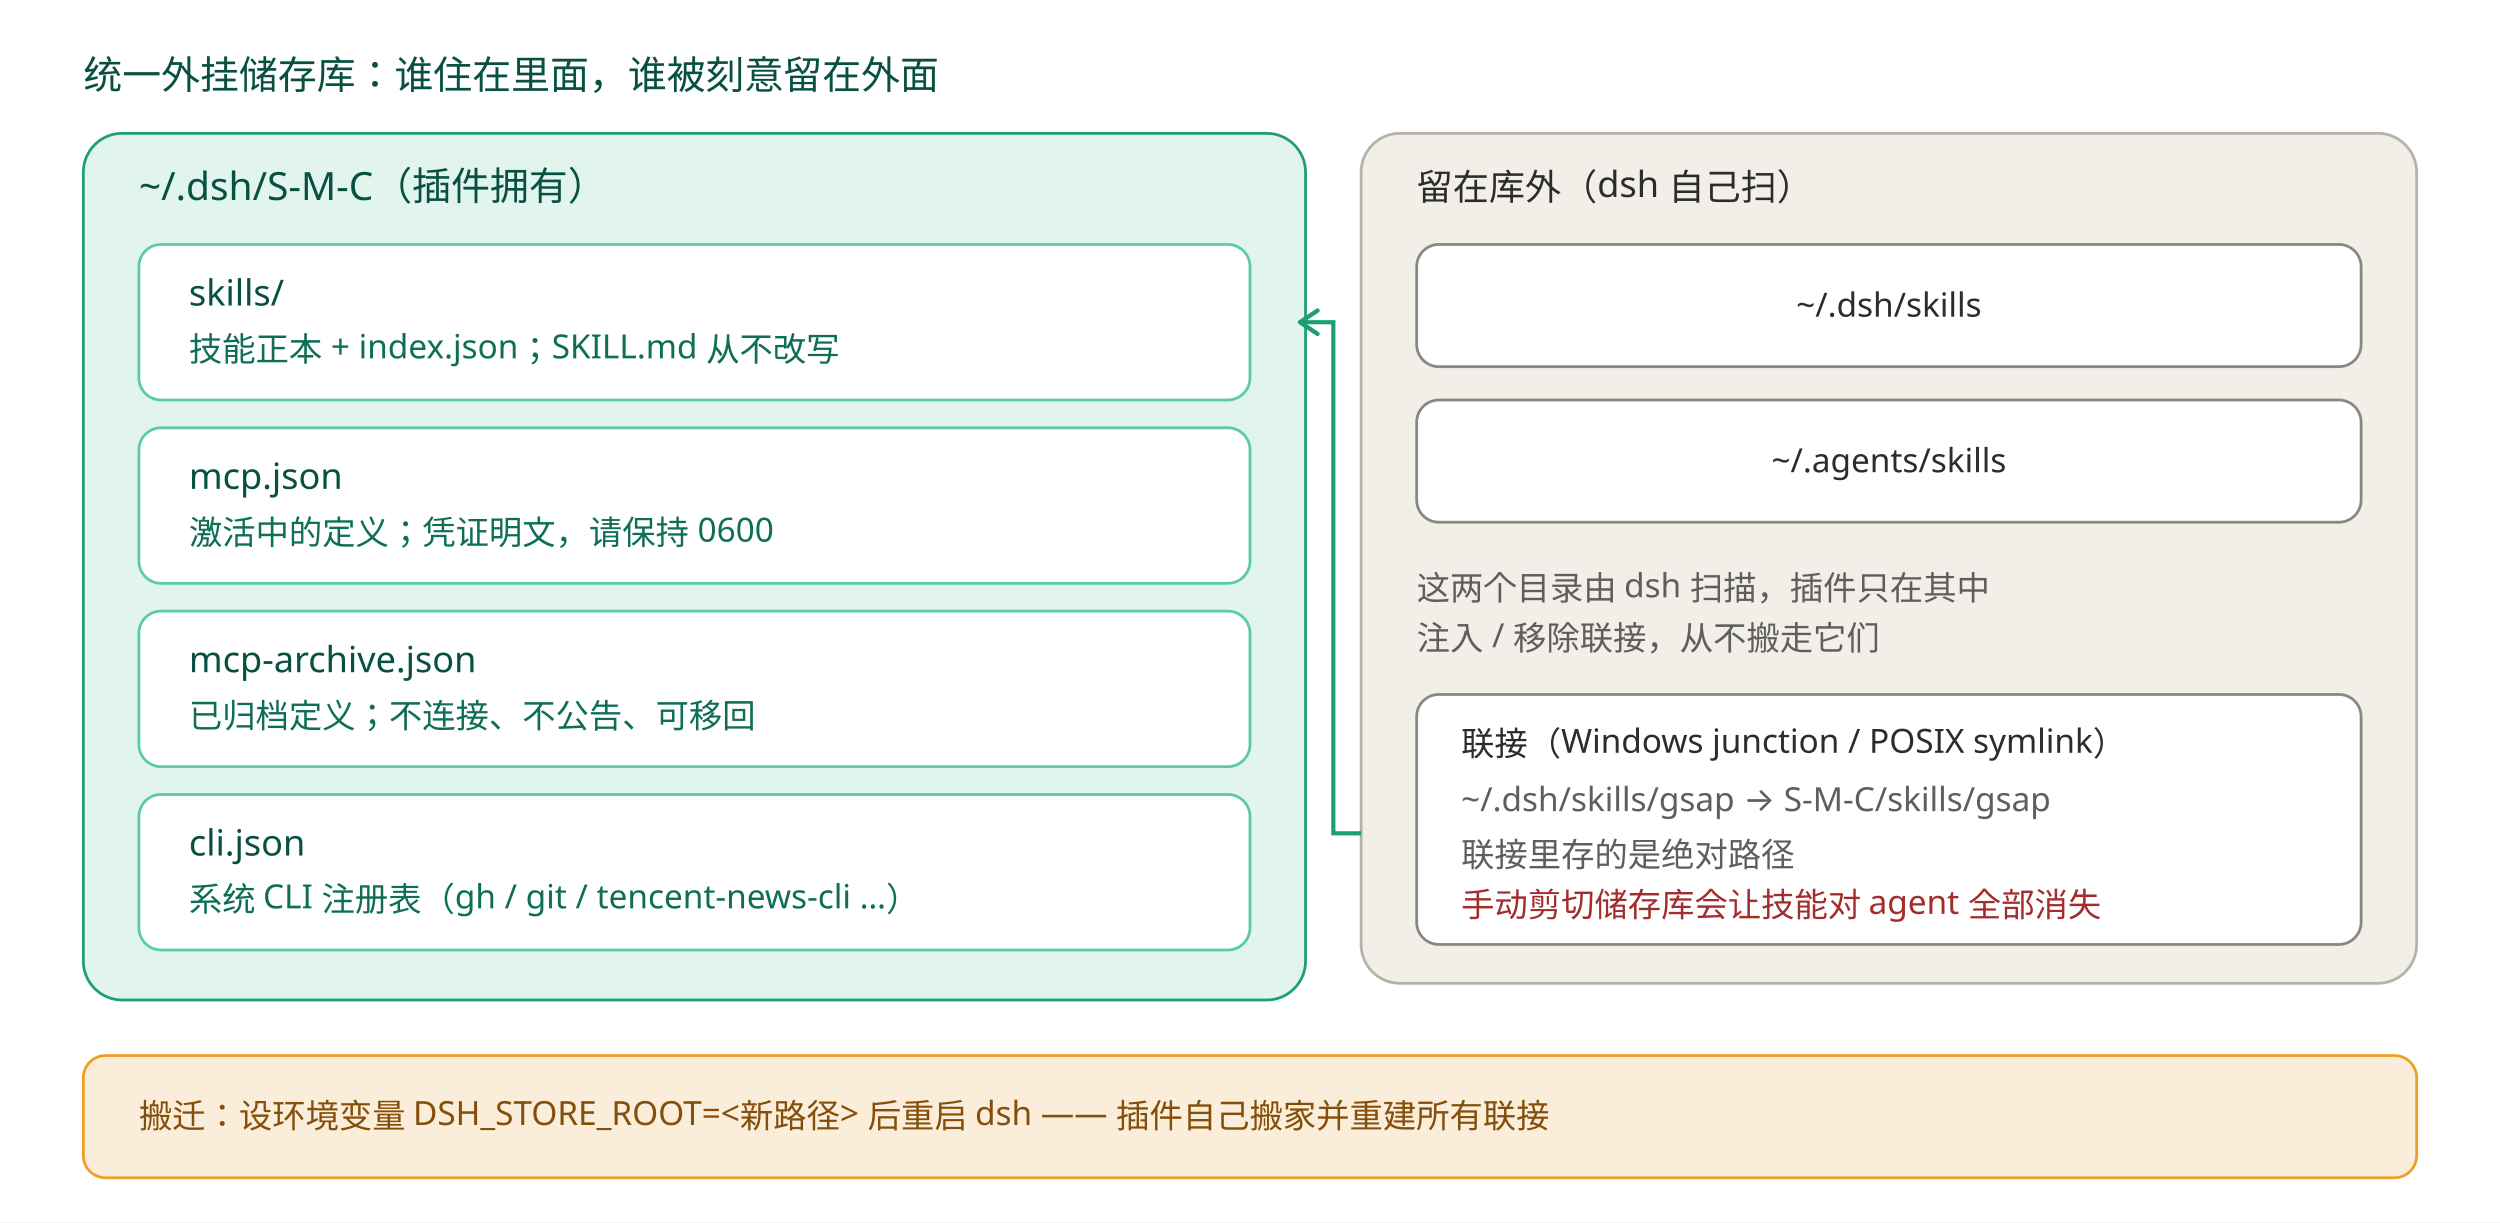
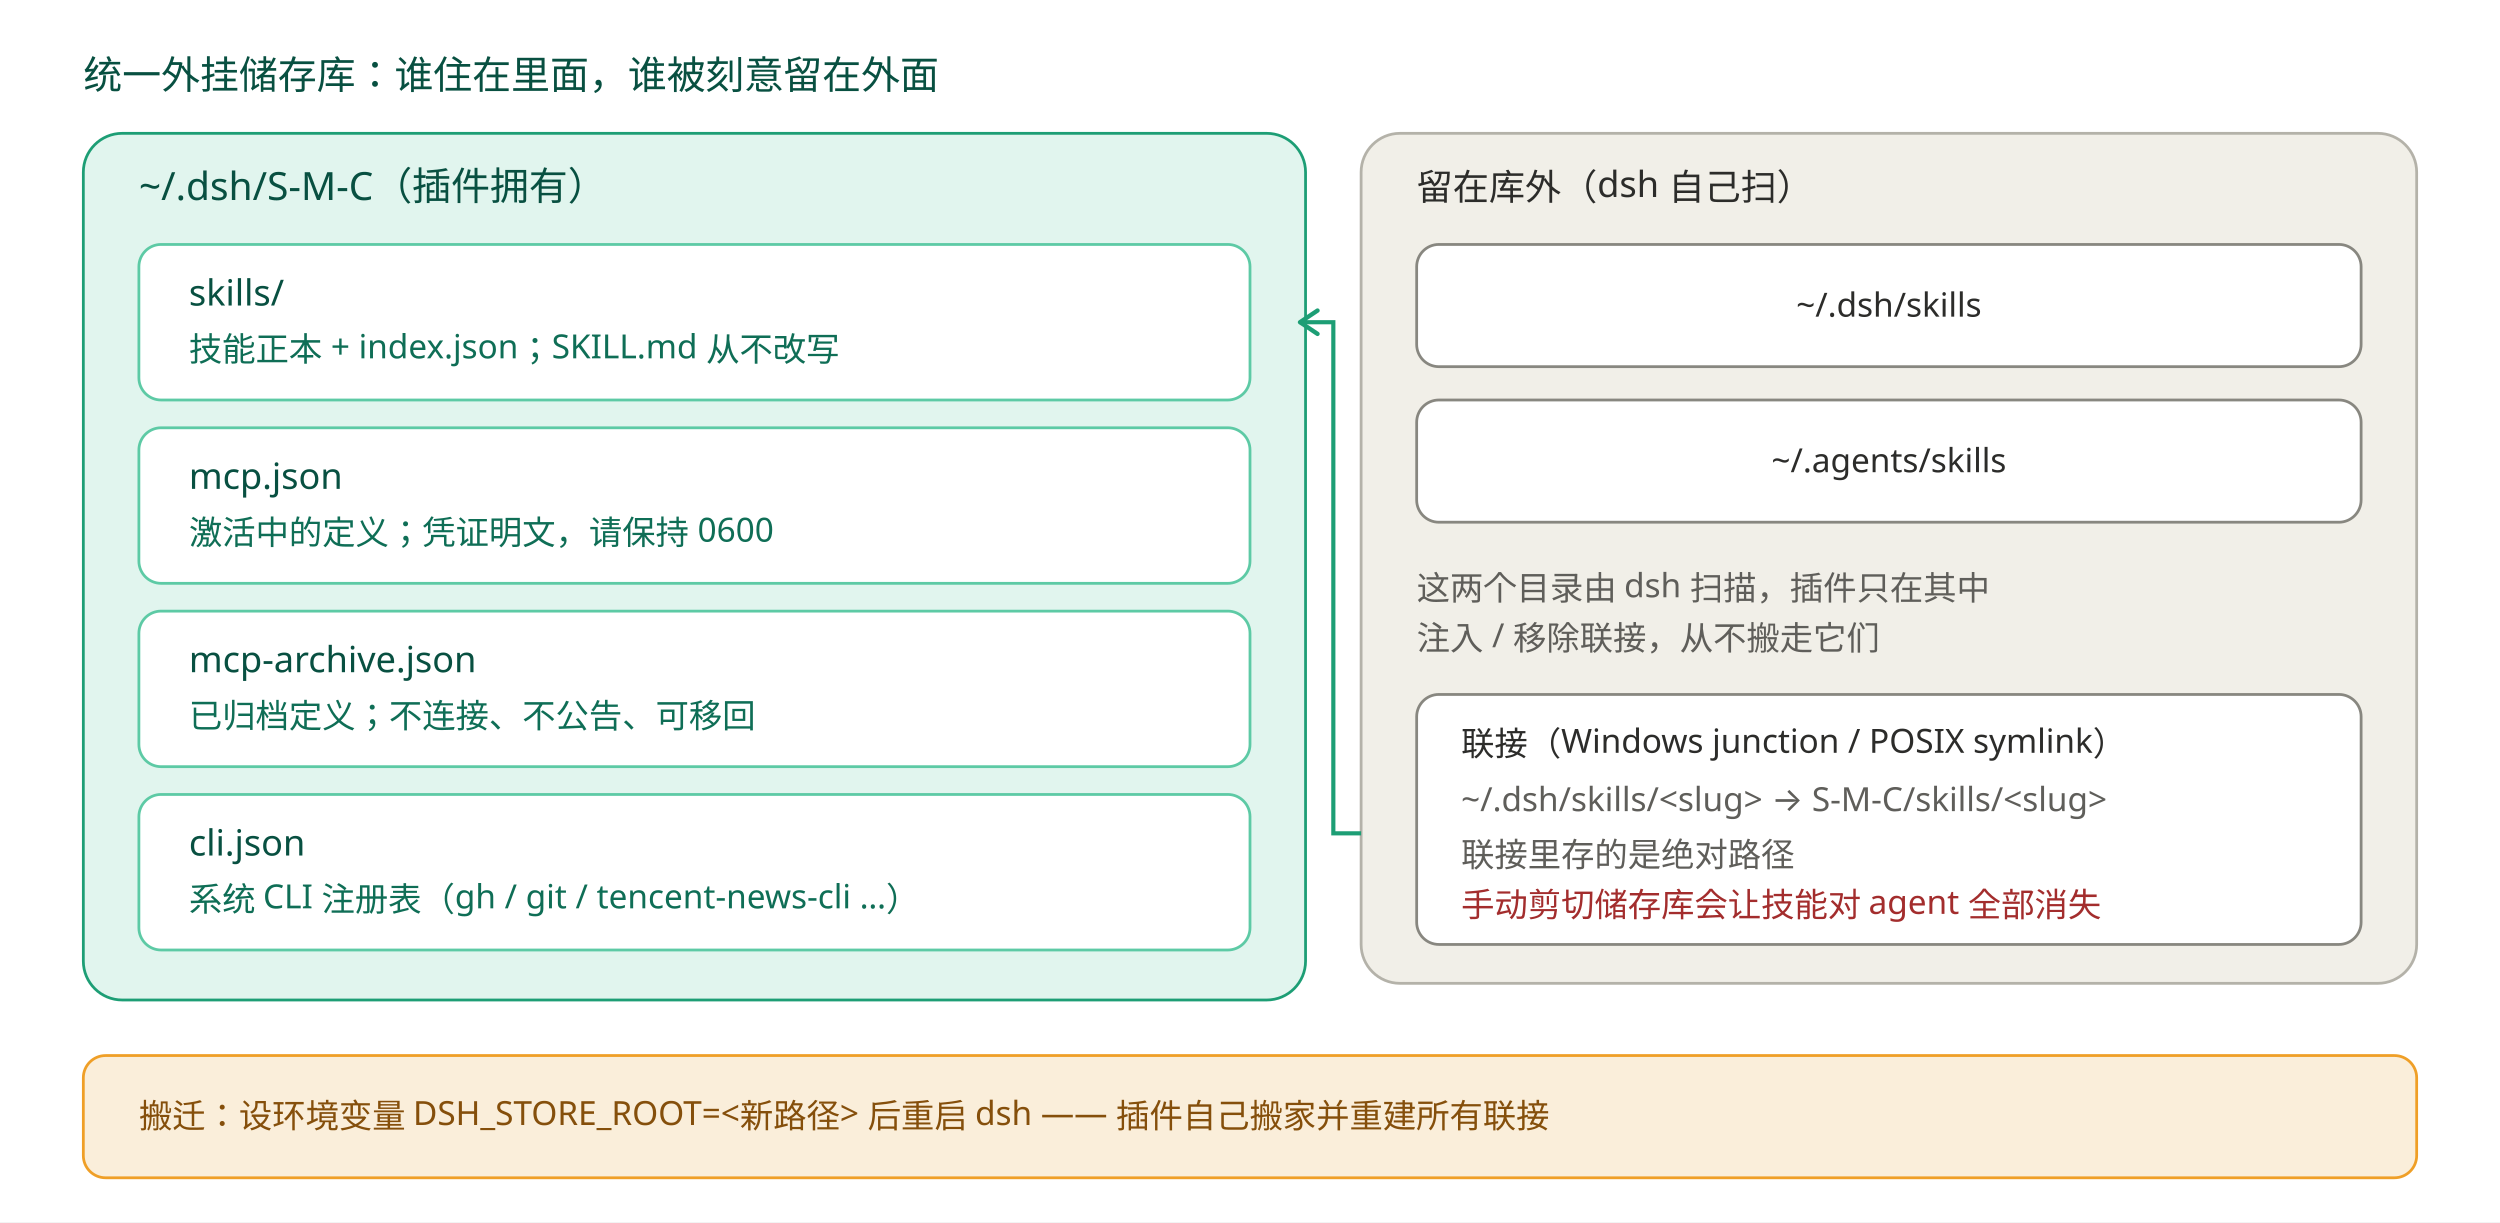
<svg xmlns="http://www.w3.org/2000/svg" viewBox="0 0 900 440" width="900" height="440" role="img" aria-label="统一外挂储存库布局">
  <defs>
    <marker id="ar" viewBox="0 0 10 10" refX="8" refY="5" markerWidth="7" markerHeight="7" orient="auto-start-reverse">
      <path d="M2 1L8 5L2 9" fill="none" stroke="context-stroke" stroke-width="1.5" stroke-linecap="round" stroke-linejoin="round" />
    </marker>
  </defs>
  <rect x="0" y="0" width="900" height="440" fill="#FFFFFF" />
  <text x="30" y="32" font-family="'Segoe UI', system-ui, -apple-system, 'Microsoft YaHei', sans-serif" font-size="14" font-weight="500" fill="#085041">统一外挂储存库：谁住在里面，谁被刻意留在外面</text>
  <rect x="30" y="48" width="440" height="312" rx="14" fill="#E1F5EE" stroke="#1D9E75" />
  <text x="50" y="72" font-family="'Segoe UI', system-ui, -apple-system, 'Microsoft YaHei', sans-serif" font-size="14" font-weight="500" fill="#085041">~/.dsh/S-M-C（插件拥有）</text>
  <rect x="50" y="88" width="400" height="56" rx="8" fill="#FFFFFF" stroke="#5DCAA5" />
  <text x="68" y="110" font-family="'Segoe UI', system-ui, -apple-system, 'Microsoft YaHei', sans-serif" font-size="13" font-weight="500" fill="#085041">skills/</text>
  <text x="68" y="130" font-family="'Segoe UI', system-ui, -apple-system, 'Microsoft YaHei', sans-serif" font-size="12" fill="#0F6E56">技能正本 + index.json；SKILL.md 从不改写</text>
  <rect x="50" y="154" width="400" height="56" rx="8" fill="#FFFFFF" stroke="#5DCAA5" />
  <text x="68" y="176" font-family="'Segoe UI', system-ui, -apple-system, 'Microsoft YaHei', sans-serif" font-size="13" font-weight="500" fill="#085041">mcp.json</text>
  <text x="68" y="196" font-family="'Segoe UI', system-ui, -apple-system, 'Microsoft YaHei', sans-serif" font-size="12" fill="#0F6E56">激活中的定义；凭证明文，请保持 0600</text>
  <rect x="50" y="220" width="400" height="56" rx="8" fill="#FFFFFF" stroke="#5DCAA5" />
  <text x="68" y="242" font-family="'Segoe UI', system-ui, -apple-system, 'Microsoft YaHei', sans-serif" font-size="13" font-weight="500" fill="#085041">mcp-archive.json</text>
  <text x="68" y="262" font-family="'Segoe UI', system-ui, -apple-system, 'Microsoft YaHei', sans-serif" font-size="12" fill="#0F6E56">已归档定义；不连接、不公告、可移回</text>
  <rect x="50" y="286" width="400" height="56" rx="8" fill="#FFFFFF" stroke="#5DCAA5" />
  <text x="68" y="308" font-family="'Segoe UI', system-ui, -apple-system, 'Microsoft YaHei', sans-serif" font-size="13" font-weight="500" fill="#085041">cli.json</text>
  <text x="68" y="328" font-family="'Segoe UI', system-ui, -apple-system, 'Microsoft YaHei', sans-serif" font-size="12" fill="#0F6E56">系统 CLI 注册表（gh / git / tencent-news-cli …）</text>
  <rect x="490" y="48" width="380" height="306" rx="14" fill="#F1EFE8" stroke="#B4B2A9" />
  <text x="510" y="72" font-family="'Segoe UI', system-ui, -apple-system, 'Microsoft YaHei', sans-serif" font-size="13" font-weight="500" fill="#2C2C2A">留在库外（dsh 自己扫）</text>
  <rect x="510" y="88" width="340" height="44" rx="8" fill="#FFFFFF" stroke="#888780" />
  <text x="680" y="114" text-anchor="middle" font-family="'Segoe UI', system-ui, -apple-system, 'Microsoft YaHei', sans-serif" font-size="12" fill="#2C2C2A">~/.dsh/skills</text>
  <rect x="510" y="144" width="340" height="44" rx="8" fill="#FFFFFF" stroke="#888780" />
  <text x="680" y="170" text-anchor="middle" font-family="'Segoe UI', system-ui, -apple-system, 'Microsoft YaHei', sans-serif" font-size="12" fill="#2C2C2A">~/.agents/skills</text>
  <text x="510" y="216" font-family="'Segoe UI', system-ui, -apple-system, 'Microsoft YaHei', sans-serif" font-size="12" fill="#5F5E5A">这两个目录由 dsh 扫描，插件只在其中</text>
  <text x="510" y="234" font-family="'Segoe UI', system-ui, -apple-system, 'Microsoft YaHei', sans-serif" font-size="12" fill="#5F5E5A">注入 / 移除联接，从不搬走它们</text>
  <rect x="510" y="250" width="340" height="90" rx="8" fill="#FFFFFF" stroke="#888780" />
  <text x="526" y="272" font-family="'Segoe UI', system-ui, -apple-system, 'Microsoft YaHei', sans-serif" font-size="12" font-weight="500" fill="#2C2C2A">联接（Windows junction / POSIX symlink）</text>
-   <text x="526" y="292" font-family="'Segoe UI', system-ui, -apple-system, 'Microsoft YaHei', sans-serif" font-size="12" fill="#5F5E5A">~/.dsh/skills/gsap → S-M-C/skills/gsap</text>
+   <text x="526" y="292" font-family="'Segoe UI', system-ui, -apple-system, 'Microsoft YaHei', sans-serif" font-size="12" fill="#5F5E5A">~/.dsh/skills/&lt;slug&gt; → S-M-C/skills/&lt;slug&gt;</text>
  <text x="526" y="312" font-family="'Segoe UI', system-ui, -apple-system, 'Microsoft YaHei', sans-serif" font-size="12" fill="#5F5E5A">联接里存的是绝对路径</text>
  <text x="526" y="330" font-family="'Segoe UI', system-ui, -apple-system, 'Microsoft YaHei', sans-serif" font-size="12" fill="#A32D2D">手动剪切储存库会让技能对 agent 全部消失</text>
  <path d="M490 300 H480 V116 H468" fill="none" stroke="#1D9E75" stroke-width="1.5" marker-end="url(#ar)" />
  <rect x="30" y="380" width="840" height="44" rx="8" fill="#FAEEDA" stroke="#EF9F27" />
  <text x="50" y="406" font-family="'Segoe UI', system-ui, -apple-system, 'Microsoft YaHei', sans-serif" font-size="12" fill="#854F0B">搬迁：设环境变量 DSH_STORE_ROOT=&lt;新路径&gt; 后重启 dsh —— 插件自己搬家并重建所有联接</text>
</svg>
